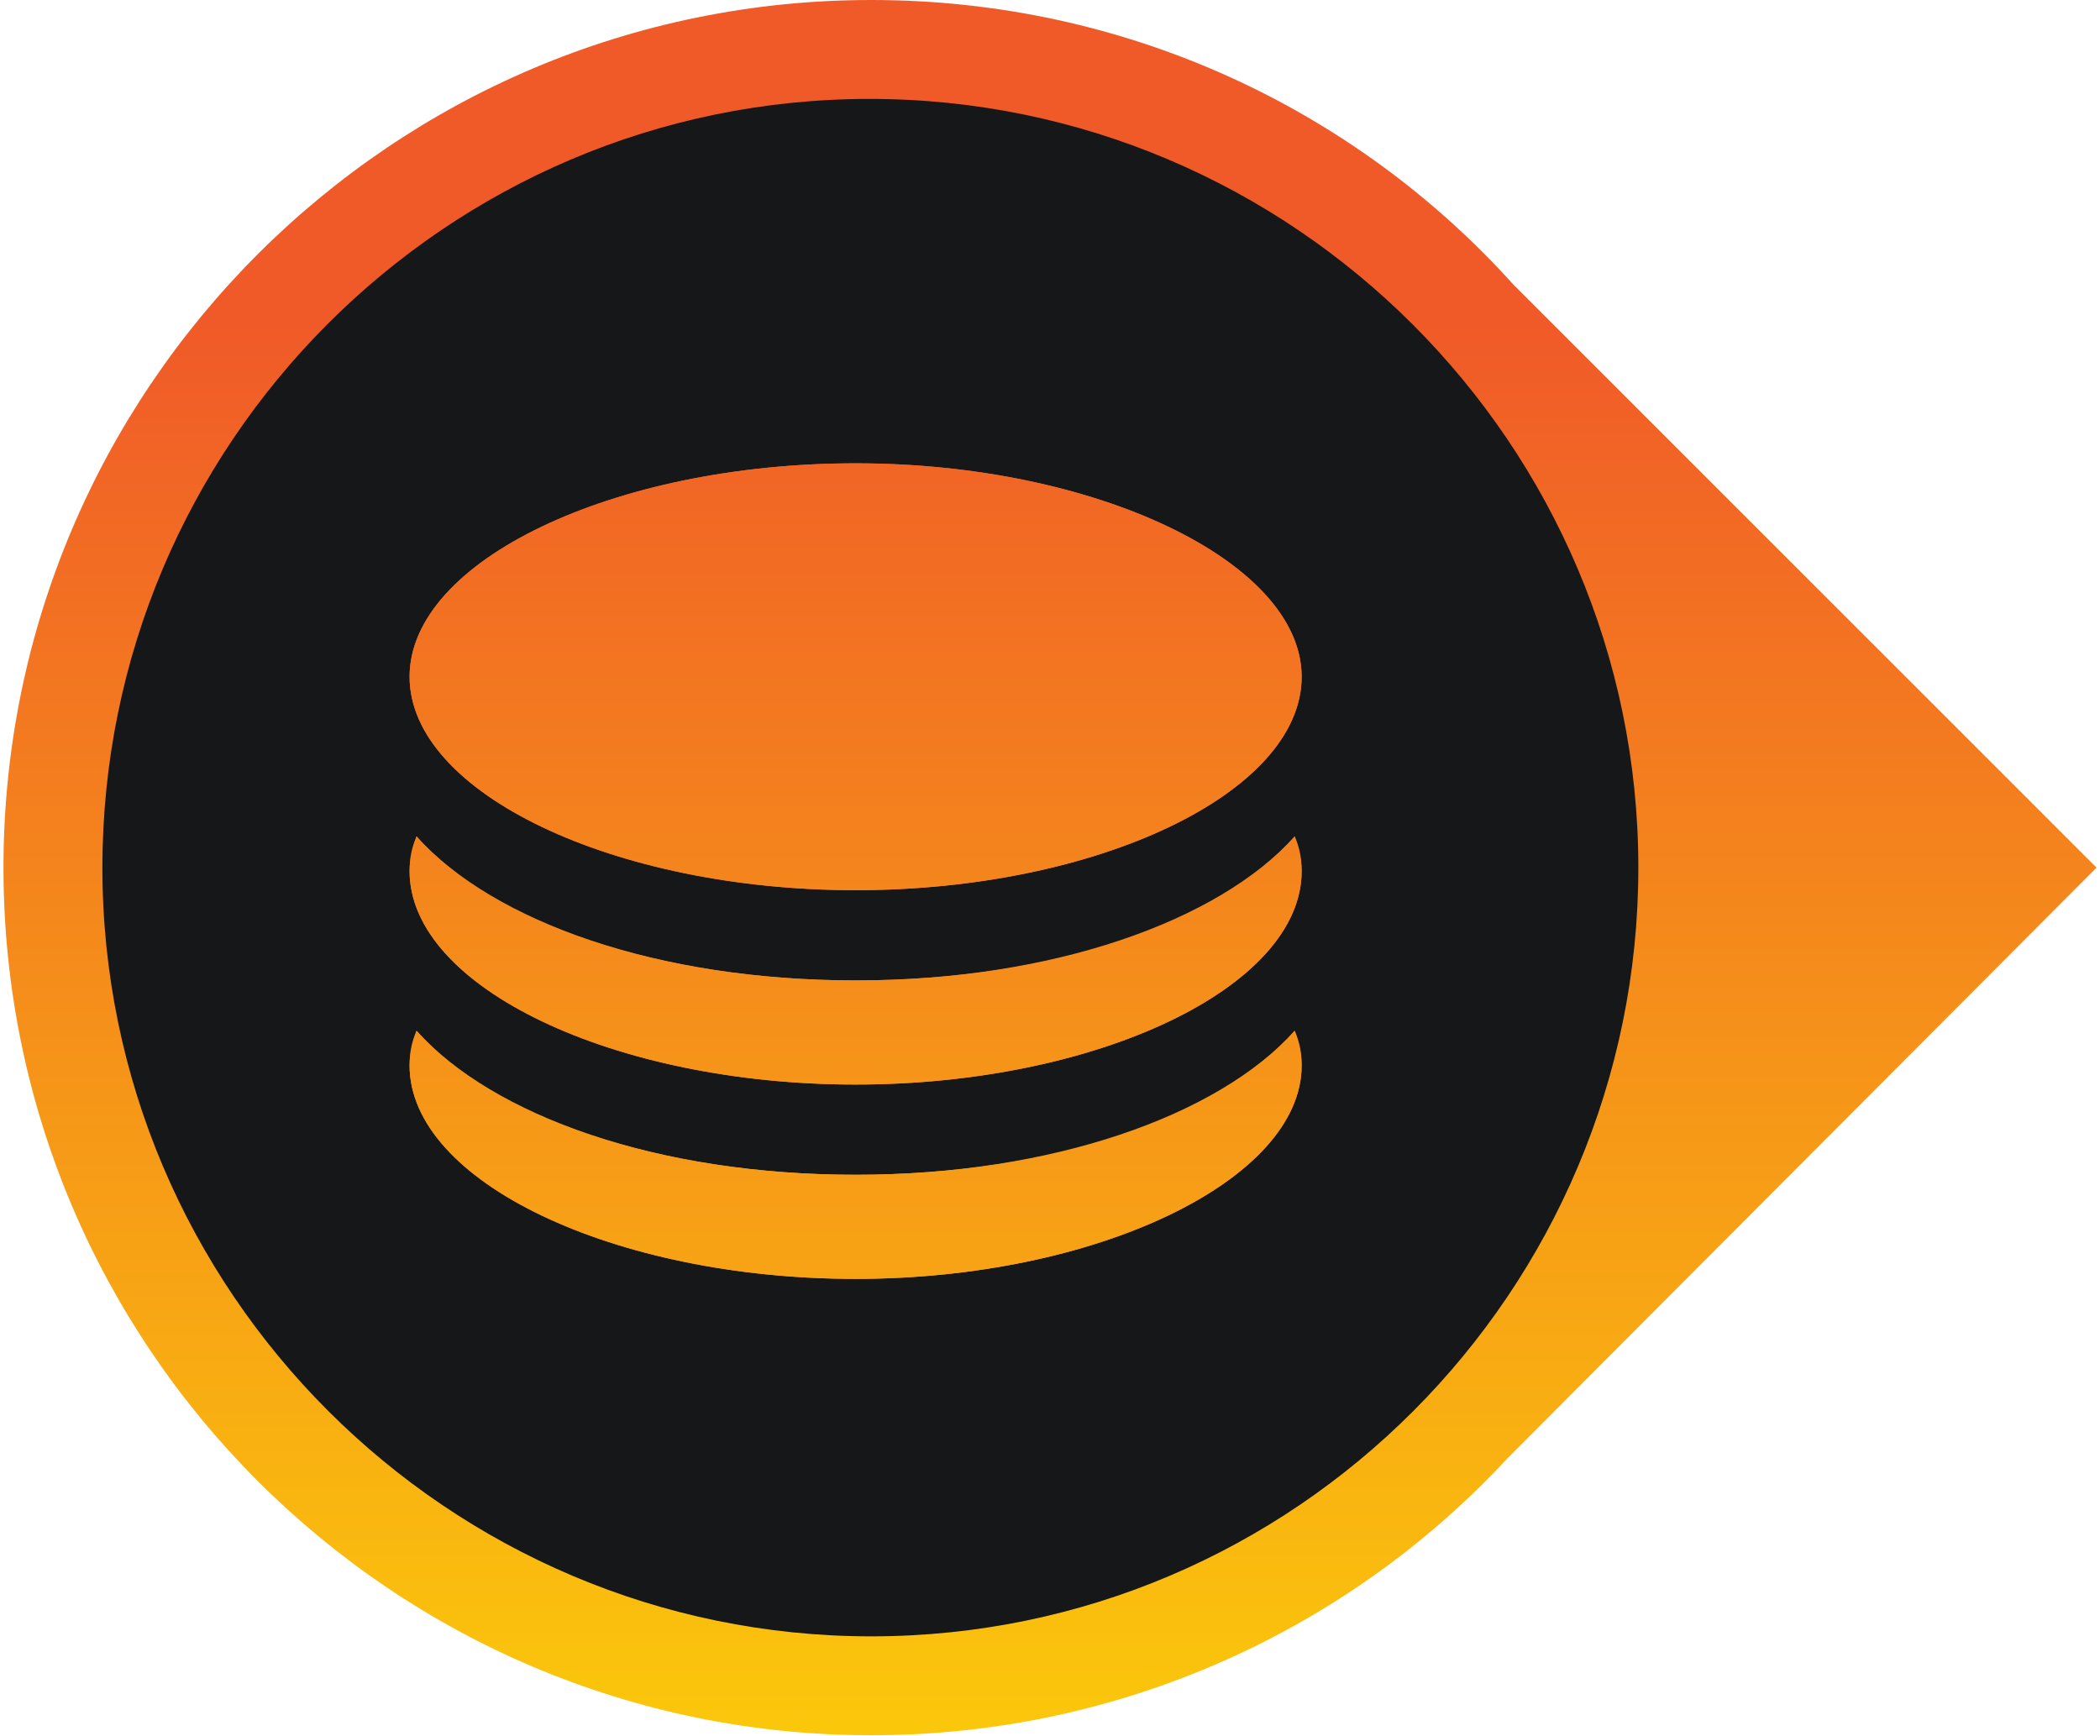
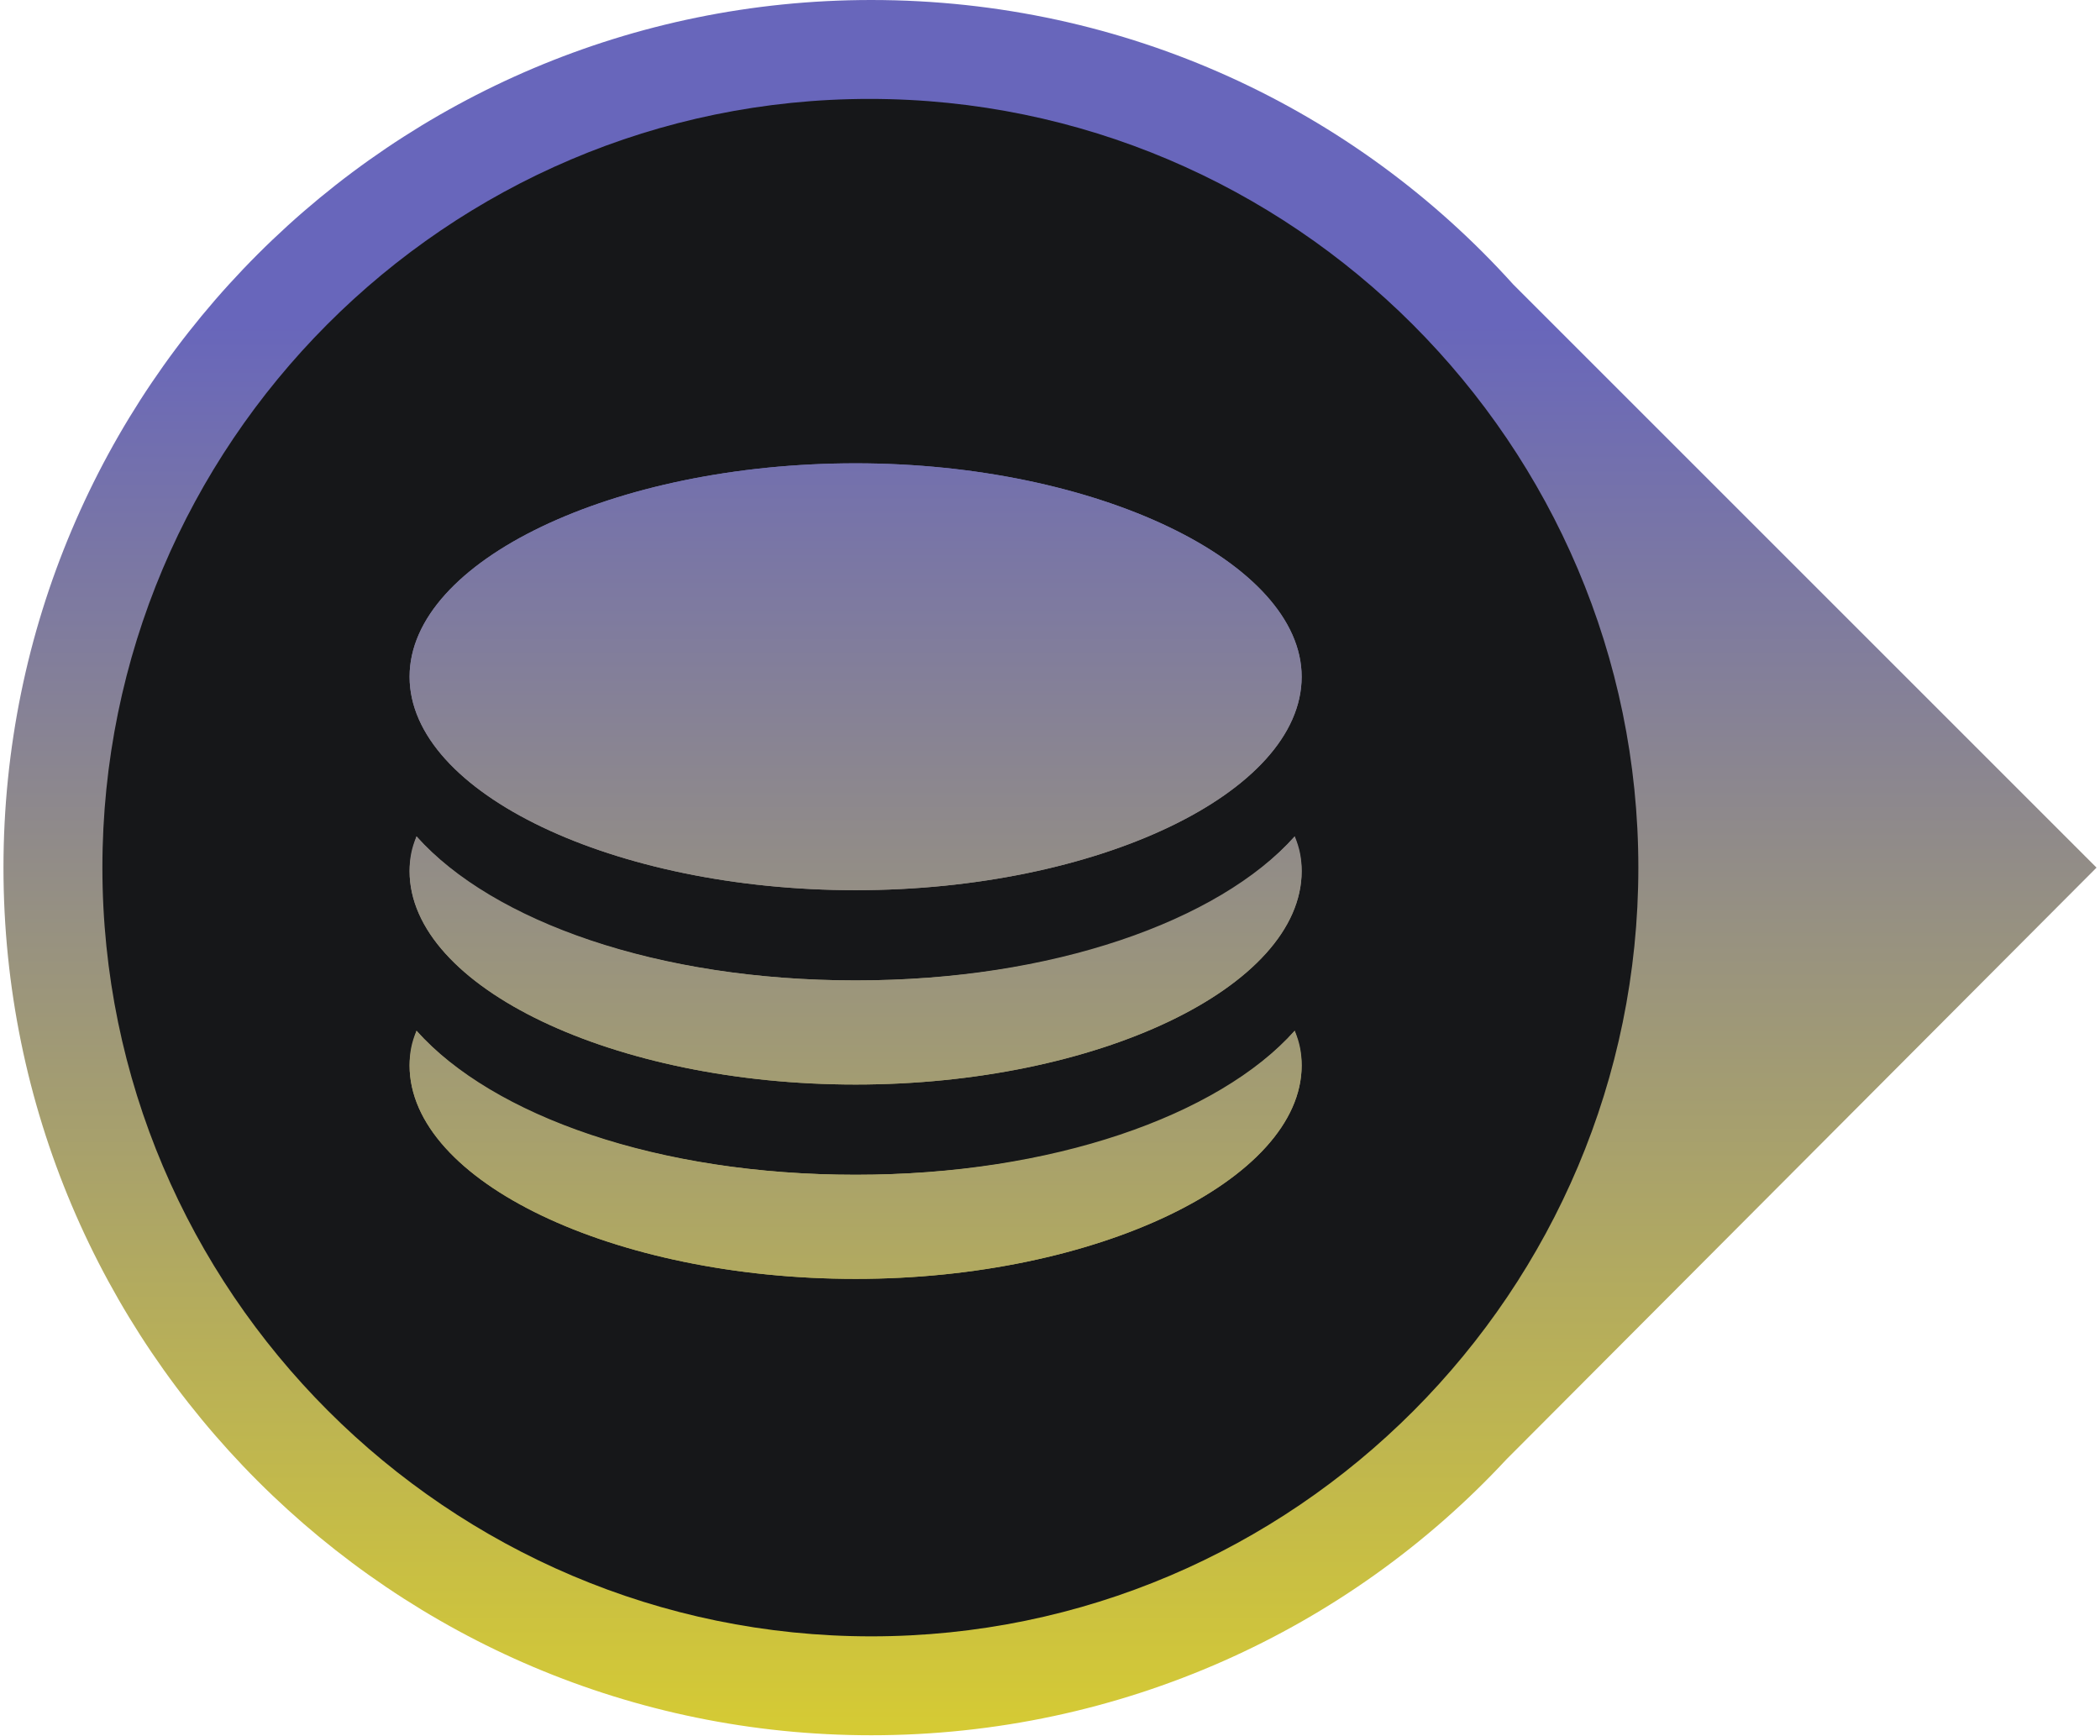
<svg xmlns="http://www.w3.org/2000/svg" version="1.1" id="Layer_1" x="0px" y="0px" width="121px" height="100px" viewBox="0 0 121 100" style="enable-background:new 0 0 121 100;" xml:space="preserve">
  <style type="text/css">
	.st0{fill:url(#SVGID_1_);}
	.st1{fill:#161719;}
	.st2{fill:url(#SVGID_2_);}
	.st3{fill:url(#SVGID_3_);}
	.st4{fill:url(#SVGID_4_);}
</style>
  <g>
    <g>
      <linearGradient id="SVGID_1_" gradientUnits="userSpaceOnUse" x1="60.5" y1="130.775" x2="60.5" y2="18.667">
        <stop offset="0" style="stop-color:#FFF100" />
-         <stop offset="1" style="stop-color:#F05A28" />
+         <stop offset="1" style="stop-color:#6866bb" />
      </linearGradient>
      <path class="st0" d="M120.8,50L87.2,16.4C78.1,6.3,64.9,0,50.2,0c-27.6,0-50,22.4-50,50s22.4,50,50,50c14.4,0,27.5-6.1,36.6-15.9    c0.1-0.1,0.1-0.1,0.2-0.2L120.8,50z" />
    </g>
    <path class="st1" d="M94.4,50c0-24.4-19.9-44.3-44.3-44.3S5.9,25.6,5.9,50s19.9,44.3,44.3,44.3S94.4,74.4,94.4,50z M49.3,73.7   c-13.9,0-25.7-5.6-25.7-12.3c0-0.7,0.1-1.3,0.4-2c4.4,5,14,8.3,25.3,8.3s20.9-3.4,25.3-8.3c0.2,0.6,0.4,1.3,0.4,2   C75,68,63.2,73.7,49.3,73.7z M49.3,62.5c-13.9,0-25.7-5.6-25.7-12.3c0-0.7,0.1-1.3,0.4-2c4.4,5,14,8.3,25.3,8.3s20.9-3.4,25.3-8.3   c0.2,0.6,0.4,1.3,0.4,2C75,56.9,63.2,62.5,49.3,62.5z M49.3,51.3c-13.9,0-25.7-5.6-25.7-12.3c0-6.7,11.8-12.3,25.7-12.3   S75,32.4,75,39C75,45.7,63.2,51.3,49.3,51.3z" />
    <linearGradient id="SVGID_2_" gradientUnits="userSpaceOnUse" x1="49.298" y1="130.777" x2="49.298" y2="18.669">
      <stop offset="0" style="stop-color:#FFF100" />
-       <stop offset="1" style="stop-color:#F05A28" />
+       <stop offset="1" style="stop-color:#6866bb" />
    </linearGradient>
    <path class="st2" d="M49.3,67.7c-11.4,0-20.9-3.4-25.3-8.3c-0.2,0.6-0.4,1.3-0.4,2c0,6.7,11.8,12.3,25.7,12.3S75,68,75,61.4   c0-0.7-0.1-1.3-0.4-2C70.2,64.4,60.7,67.7,49.3,67.7z" />
    <linearGradient id="SVGID_3_" gradientUnits="userSpaceOnUse" x1="49.298" y1="130.775" x2="49.298" y2="18.667">
      <stop offset="0" style="stop-color:#FFF100" />
-       <stop offset="1" style="stop-color:#F05A28" />
+       <stop offset="1" style="stop-color:#6866bb" />
    </linearGradient>
    <path class="st3" d="M49.3,56.5c-11.4,0-20.9-3.4-25.3-8.3c-0.2,0.6-0.4,1.3-0.4,2c0,6.7,11.8,12.3,25.7,12.3S75,56.9,75,50.2   c0-0.7-0.1-1.3-0.4-2C70.2,53.2,60.7,56.5,49.3,56.5z" />
    <linearGradient id="SVGID_4_" gradientUnits="userSpaceOnUse" x1="49.298" y1="130.775" x2="49.298" y2="18.667">
      <stop offset="0" style="stop-color:#FFF100" />
-       <stop offset="1" style="stop-color:#F05A28" />
+       <stop offset="1" style="stop-color:#6866bb" />
    </linearGradient>
    <path class="st4" d="M49.3,26.7c-13.9,0-25.7,5.6-25.7,12.3c0,6.7,11.8,12.3,25.7,12.3S75,45.7,75,39C75,32.4,63.2,26.7,49.3,26.7z   " />
  </g>
</svg>
